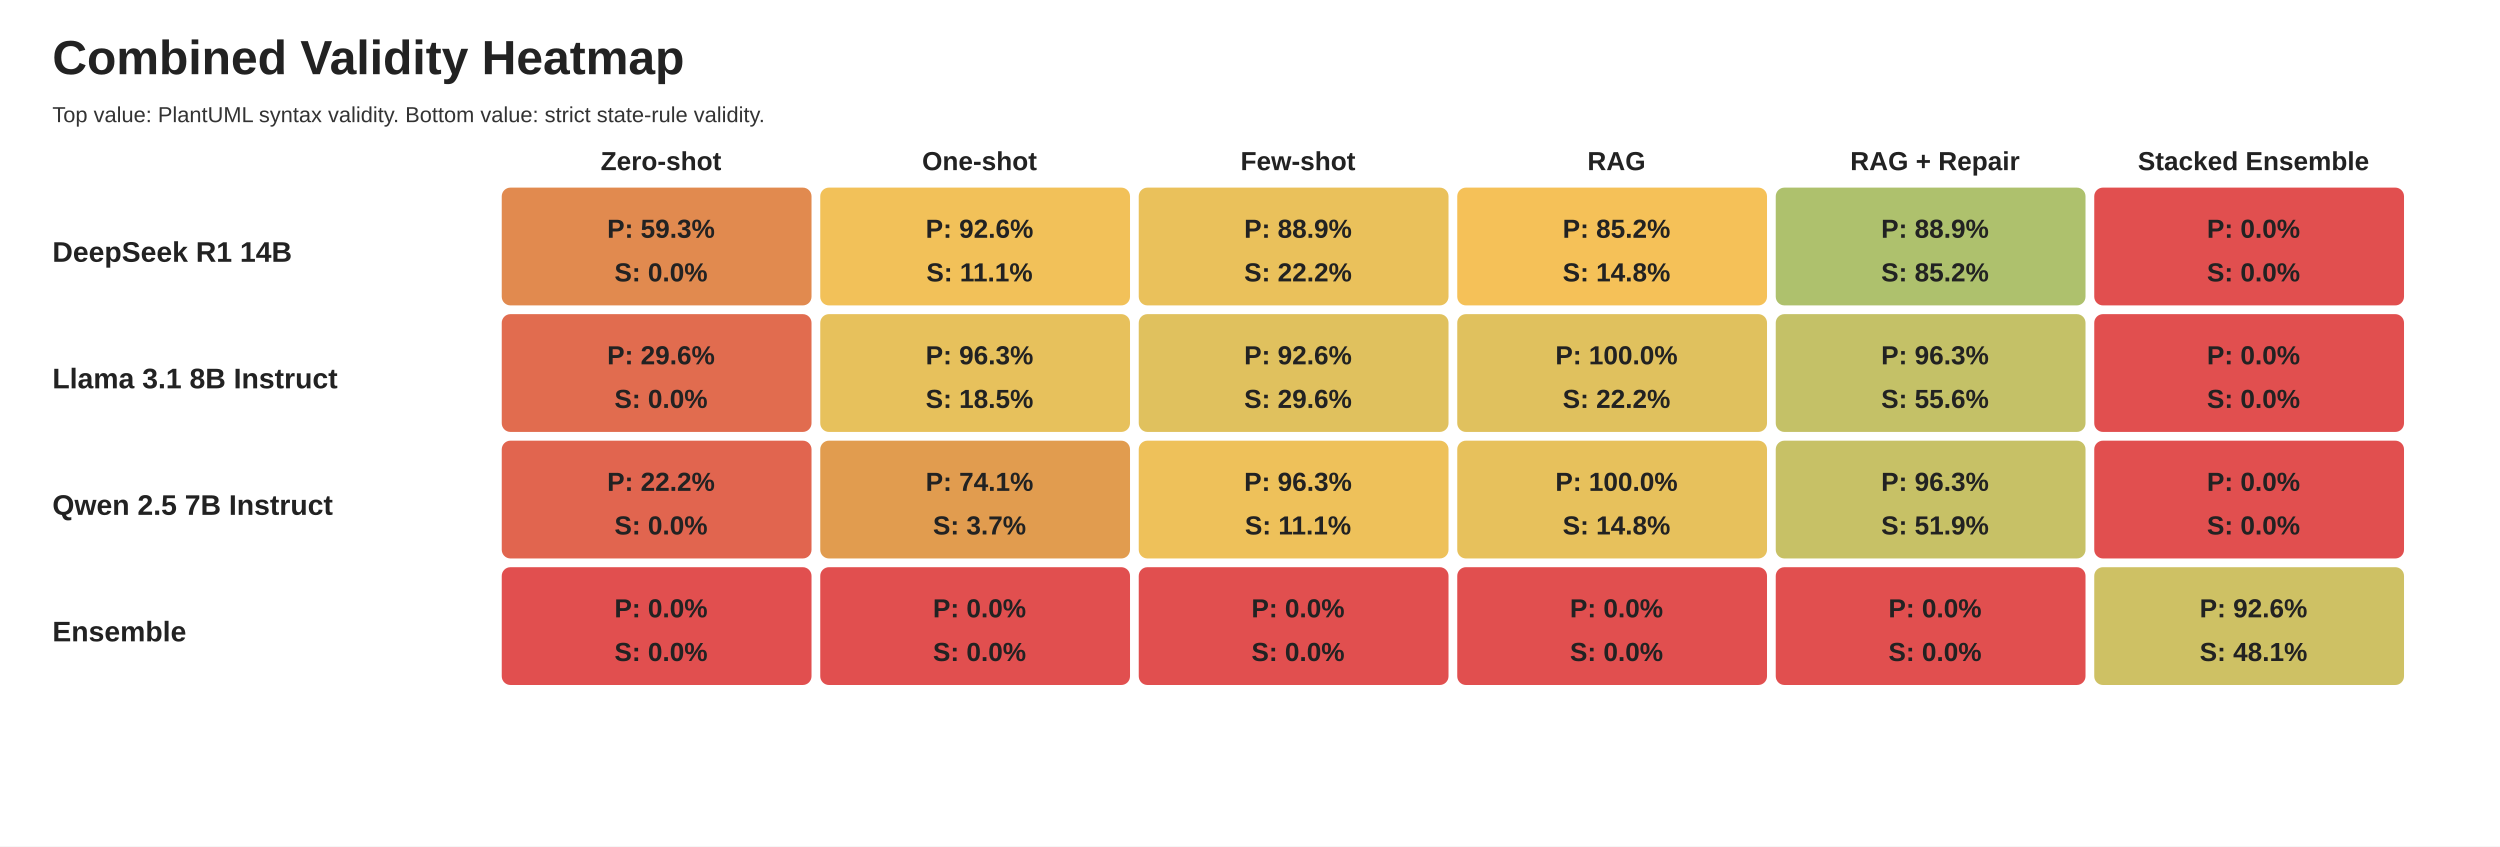
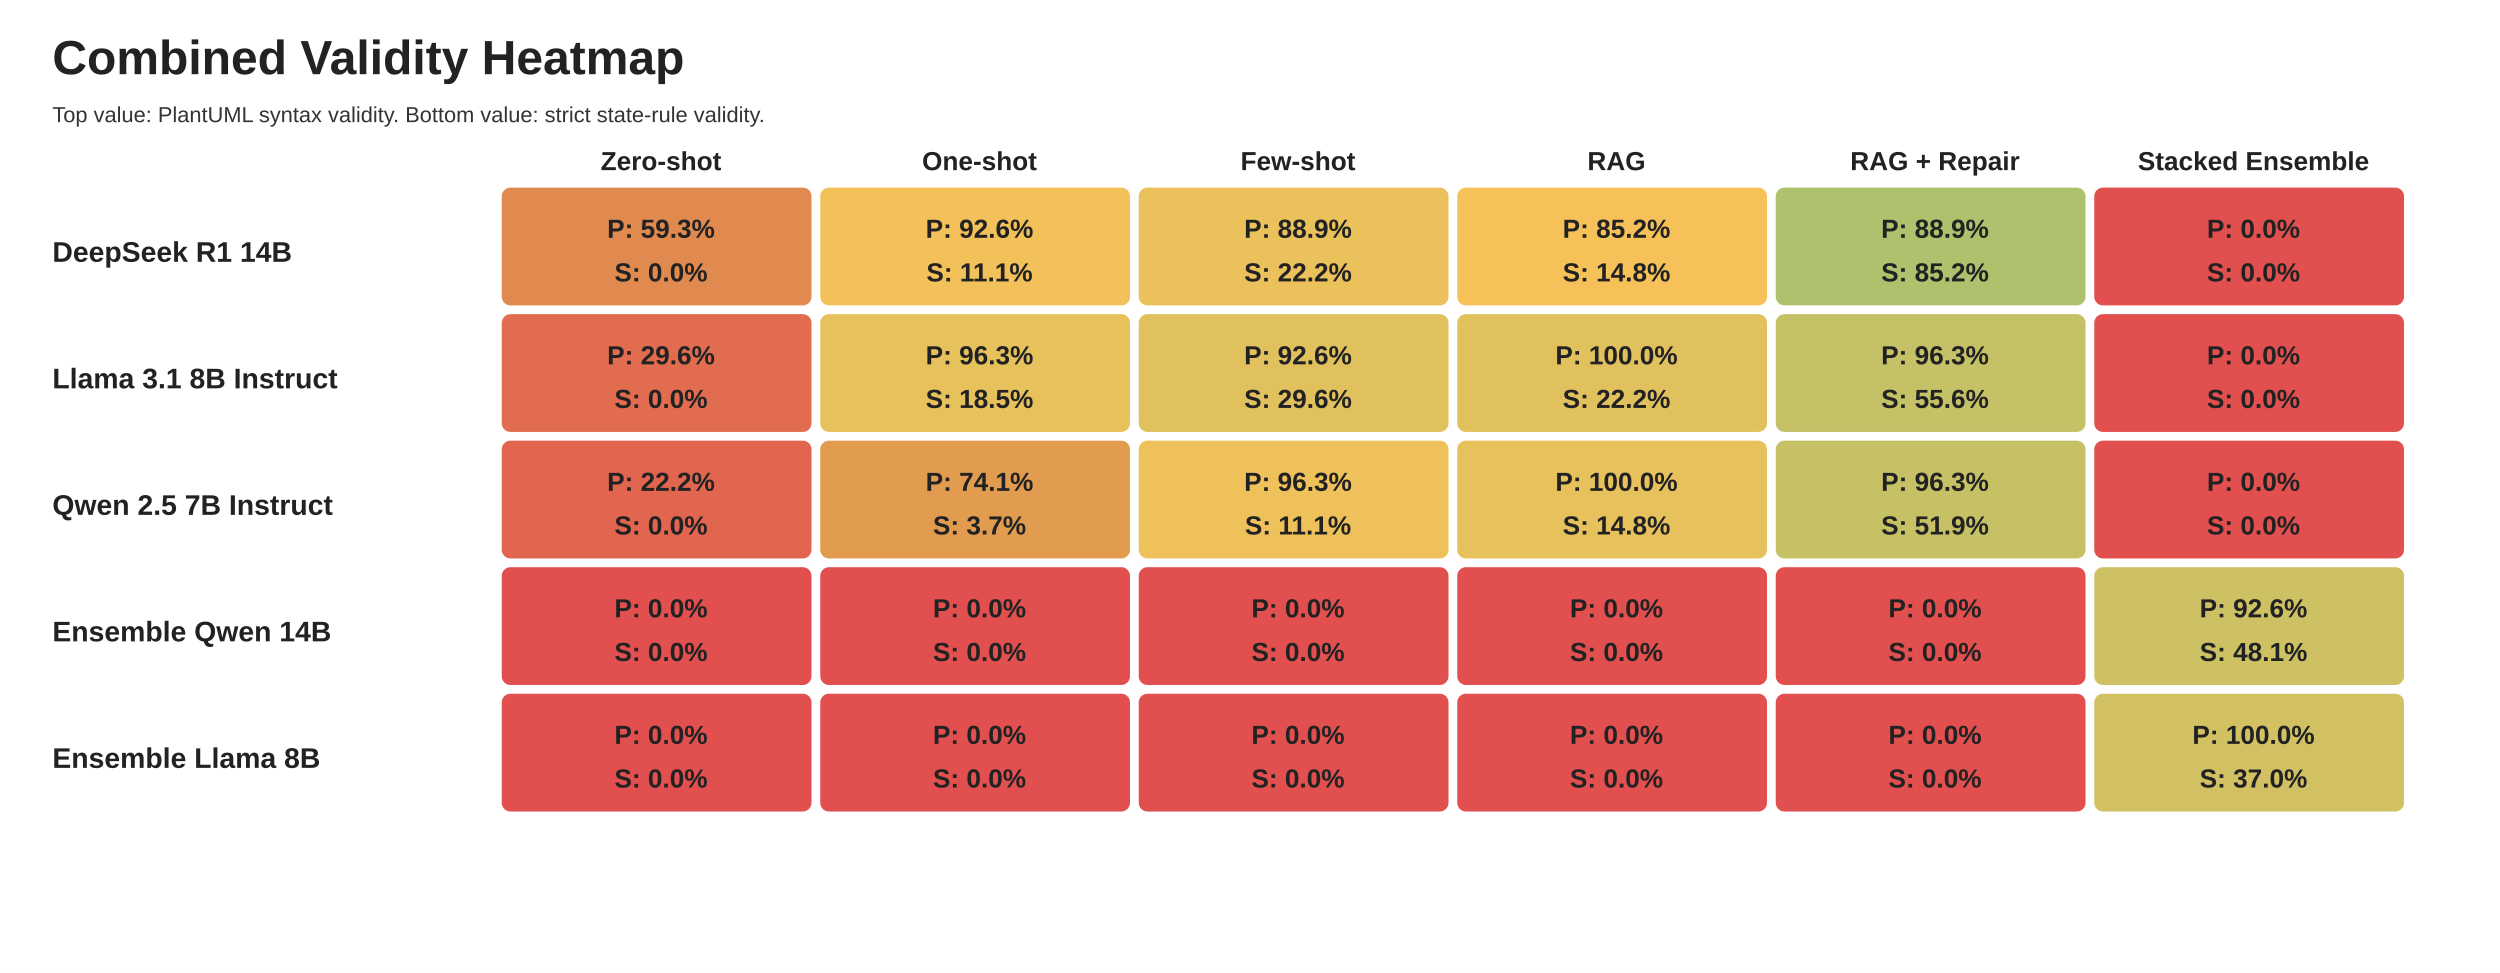
- <svg xmlns="http://www.w3.org/2000/svg" width="1146" height="388" viewBox="0 0 1146 388">
+ <svg xmlns="http://www.w3.org/2000/svg" width="1146" height="446" viewBox="0 0 1146 446">
  <style>
text { font-family: Arial, Helvetica, sans-serif; fill: #222; }
.title { font-size: 22px; font-weight: 700; }
.method { font-size: 12px; font-weight: 700; }
.model { font-size: 13px; font-weight: 700; }
.metric { font-size: 12px; font-weight: 700; }
.small { font-size: 10px; fill: #333; }
</style>
  <rect width="100%" height="100%" fill="#fff" />
  <text class="title" x="24" y="34">Combined Validity Heatmap</text>
  <text class="small" x="24" y="56">Top value: PlantUML syntax validity. Bottom value: strict state-rule validity.</text>
  <text class="method" x="303.0" y="78" text-anchor="middle">Zero-shot</text>
  <text class="method" x="449.0" y="78" text-anchor="middle">One-shot</text>
  <text class="method" x="595.0" y="78" text-anchor="middle">Few-shot</text>
  <text class="method" x="741.0" y="78" text-anchor="middle">RAG</text>
  <text class="method" x="887.0" y="78" text-anchor="middle">RAG + Repair</text>
  <text class="method" x="1033.0" y="78" text-anchor="middle">Stacked Ensemble</text>
  <text class="model" x="24" y="120">DeepSeek R1 14B</text>
  <rect x="230" y="86" width="142" height="54" fill="#e08446" rx="4" opacity="0.95" />
  <text class="metric" x="303.0" y="109" text-anchor="middle">P: 59.3%</text>
  <text class="metric" x="303.0" y="129" text-anchor="middle">S: 0.0%</text>
  <rect x="376" y="86" width="142" height="54" fill="#f1be51" rx="4" opacity="0.95" />
  <text class="metric" x="449.0" y="109" text-anchor="middle">P: 92.6%</text>
  <text class="metric" x="449.0" y="129" text-anchor="middle">S: 11.1%</text>
  <rect x="522" y="86" width="142" height="54" fill="#e9be53" rx="4" opacity="0.95" />
  <text class="metric" x="595.0" y="109" text-anchor="middle">P: 88.9%</text>
  <text class="metric" x="595.0" y="129" text-anchor="middle">S: 22.2%</text>
  <rect x="668" y="86" width="142" height="54" fill="#f5be50" rx="4" opacity="0.95" />
  <text class="metric" x="741.0" y="109" text-anchor="middle">P: 85.2%</text>
  <text class="metric" x="741.0" y="129" text-anchor="middle">S: 14.8%</text>
  <rect x="814" y="86" width="142" height="54" fill="#aabe66" rx="4" opacity="0.95" />
  <text class="metric" x="887.0" y="109" text-anchor="middle">P: 88.9%</text>
  <text class="metric" x="887.0" y="129" text-anchor="middle">S: 85.2%</text>
  <rect x="960" y="86" width="142" height="54" fill="#e04646" rx="4" opacity="0.95" />
  <text class="metric" x="1033.0" y="109" text-anchor="middle">P: 0.0%</text>
  <text class="metric" x="1033.0" y="129" text-anchor="middle">S: 0.0%</text>
  <text class="model" x="24" y="178">Llama 3.1 8B Instruct</text>
  <rect x="230" y="144" width="142" height="54" fill="#e06546" rx="4" opacity="0.95" />
  <text class="metric" x="303.0" y="167" text-anchor="middle">P: 29.6%</text>
  <text class="metric" x="303.0" y="187" text-anchor="middle">S: 0.0%</text>
  <rect x="376" y="144" width="142" height="54" fill="#e6be54" rx="4" opacity="0.95" />
  <text class="metric" x="449.0" y="167" text-anchor="middle">P: 96.3%</text>
  <text class="metric" x="449.0" y="187" text-anchor="middle">S: 18.5%</text>
  <rect x="522" y="144" width="142" height="54" fill="#debe56" rx="4" opacity="0.95" />
  <text class="metric" x="595.0" y="167" text-anchor="middle">P: 92.6%</text>
  <text class="metric" x="595.0" y="187" text-anchor="middle">S: 29.6%</text>
  <rect x="668" y="144" width="142" height="54" fill="#debe56" rx="4" opacity="0.95" />
  <text class="metric" x="741.0" y="167" text-anchor="middle">P: 100.0%</text>
  <text class="metric" x="741.0" y="187" text-anchor="middle">S: 22.2%</text>
  <rect x="814" y="144" width="142" height="54" fill="#c1be5f" rx="4" opacity="0.95" />
  <text class="metric" x="887.0" y="167" text-anchor="middle">P: 96.3%</text>
  <text class="metric" x="887.0" y="187" text-anchor="middle">S: 55.6%</text>
  <rect x="960" y="144" width="142" height="54" fill="#e04646" rx="4" opacity="0.95" />
  <text class="metric" x="1033.0" y="167" text-anchor="middle">P: 0.0%</text>
  <text class="metric" x="1033.0" y="187" text-anchor="middle">S: 0.0%</text>
  <text class="model" x="24" y="236">Qwen 2.5 7B Instruct</text>
  <rect x="230" y="202" width="142" height="54" fill="#e05d46" rx="4" opacity="0.95" />
  <text class="metric" x="303.0" y="225" text-anchor="middle">P: 22.2%</text>
  <text class="metric" x="303.0" y="245" text-anchor="middle">S: 0.0%</text>
  <rect x="376" y="202" width="142" height="54" fill="#e09746" rx="4" opacity="0.95" />
  <text class="metric" x="449.0" y="225" text-anchor="middle">P: 74.1%</text>
  <text class="metric" x="449.0" y="245" text-anchor="middle">S: 3.7%</text>
  <rect x="522" y="202" width="142" height="54" fill="#edbe52" rx="4" opacity="0.95" />
  <text class="metric" x="595.0" y="225" text-anchor="middle">P: 96.3%</text>
  <text class="metric" x="595.0" y="245" text-anchor="middle">S: 11.1%</text>
  <rect x="668" y="202" width="142" height="54" fill="#e6be54" rx="4" opacity="0.95" />
  <text class="metric" x="741.0" y="225" text-anchor="middle">P: 100.0%</text>
  <text class="metric" x="741.0" y="245" text-anchor="middle">S: 14.8%</text>
  <rect x="814" y="202" width="142" height="54" fill="#c4be5e" rx="4" opacity="0.95" />
  <text class="metric" x="887.0" y="225" text-anchor="middle">P: 96.3%</text>
  <text class="metric" x="887.0" y="245" text-anchor="middle">S: 51.9%</text>
  <rect x="960" y="202" width="142" height="54" fill="#e04646" rx="4" opacity="0.95" />
  <text class="metric" x="1033.0" y="225" text-anchor="middle">P: 0.0%</text>
  <text class="metric" x="1033.0" y="245" text-anchor="middle">S: 0.0%</text>
-   <text class="model" x="24" y="294">Ensemble</text>
+   <text class="model" x="24" y="294">Ensemble Qwen 14B</text>
  <rect x="230" y="260" width="142" height="54" fill="#e04646" rx="4" opacity="0.95" />
  <text class="metric" x="303.0" y="283" text-anchor="middle">P: 0.0%</text>
  <text class="metric" x="303.0" y="303" text-anchor="middle">S: 0.0%</text>
  <rect x="376" y="260" width="142" height="54" fill="#e04646" rx="4" opacity="0.95" />
  <text class="metric" x="449.0" y="283" text-anchor="middle">P: 0.0%</text>
  <text class="metric" x="449.0" y="303" text-anchor="middle">S: 0.0%</text>
  <rect x="522" y="260" width="142" height="54" fill="#e04646" rx="4" opacity="0.95" />
  <text class="metric" x="595.0" y="283" text-anchor="middle">P: 0.0%</text>
  <text class="metric" x="595.0" y="303" text-anchor="middle">S: 0.0%</text>
  <rect x="668" y="260" width="142" height="54" fill="#e04646" rx="4" opacity="0.95" />
  <text class="metric" x="741.0" y="283" text-anchor="middle">P: 0.0%</text>
  <text class="metric" x="741.0" y="303" text-anchor="middle">S: 0.0%</text>
  <rect x="814" y="260" width="142" height="54" fill="#e04646" rx="4" opacity="0.95" />
  <text class="metric" x="887.0" y="283" text-anchor="middle">P: 0.0%</text>
  <text class="metric" x="887.0" y="303" text-anchor="middle">S: 0.0%</text>
  <rect x="960" y="260" width="142" height="54" fill="#ccbe5c" rx="4" opacity="0.95" />
  <text class="metric" x="1033.0" y="283" text-anchor="middle">P: 92.6%</text>
  <text class="metric" x="1033.0" y="303" text-anchor="middle">S: 48.1%</text>
+   <text class="model" x="24" y="352">Ensemble Llama 8B</text>
+   <rect x="230" y="318" width="142" height="54" fill="#e04646" rx="4" opacity="0.95" />
+   <text class="metric" x="303.0" y="341" text-anchor="middle">P: 0.0%</text>
+   <text class="metric" x="303.0" y="361" text-anchor="middle">S: 0.0%</text>
+   <rect x="376" y="318" width="142" height="54" fill="#e04646" rx="4" opacity="0.95" />
+   <text class="metric" x="449.0" y="341" text-anchor="middle">P: 0.0%</text>
+   <text class="metric" x="449.0" y="361" text-anchor="middle">S: 0.0%</text>
+   <rect x="522" y="318" width="142" height="54" fill="#e04646" rx="4" opacity="0.95" />
+   <text class="metric" x="595.0" y="341" text-anchor="middle">P: 0.0%</text>
+   <text class="metric" x="595.0" y="361" text-anchor="middle">S: 0.0%</text>
+   <rect x="668" y="318" width="142" height="54" fill="#e04646" rx="4" opacity="0.95" />
+   <text class="metric" x="741.0" y="341" text-anchor="middle">P: 0.0%</text>
+   <text class="metric" x="741.0" y="361" text-anchor="middle">S: 0.0%</text>
+   <rect x="814" y="318" width="142" height="54" fill="#e04646" rx="4" opacity="0.95" />
+   <text class="metric" x="887.0" y="341" text-anchor="middle">P: 0.0%</text>
+   <text class="metric" x="887.0" y="361" text-anchor="middle">S: 0.0%</text>
+   <rect x="960" y="318" width="142" height="54" fill="#cfbe5b" rx="4" opacity="0.95" />
+   <text class="metric" x="1033.0" y="341" text-anchor="middle">P: 100.0%</text>
+   <text class="metric" x="1033.0" y="361" text-anchor="middle">S: 37.0%</text>
</svg>
